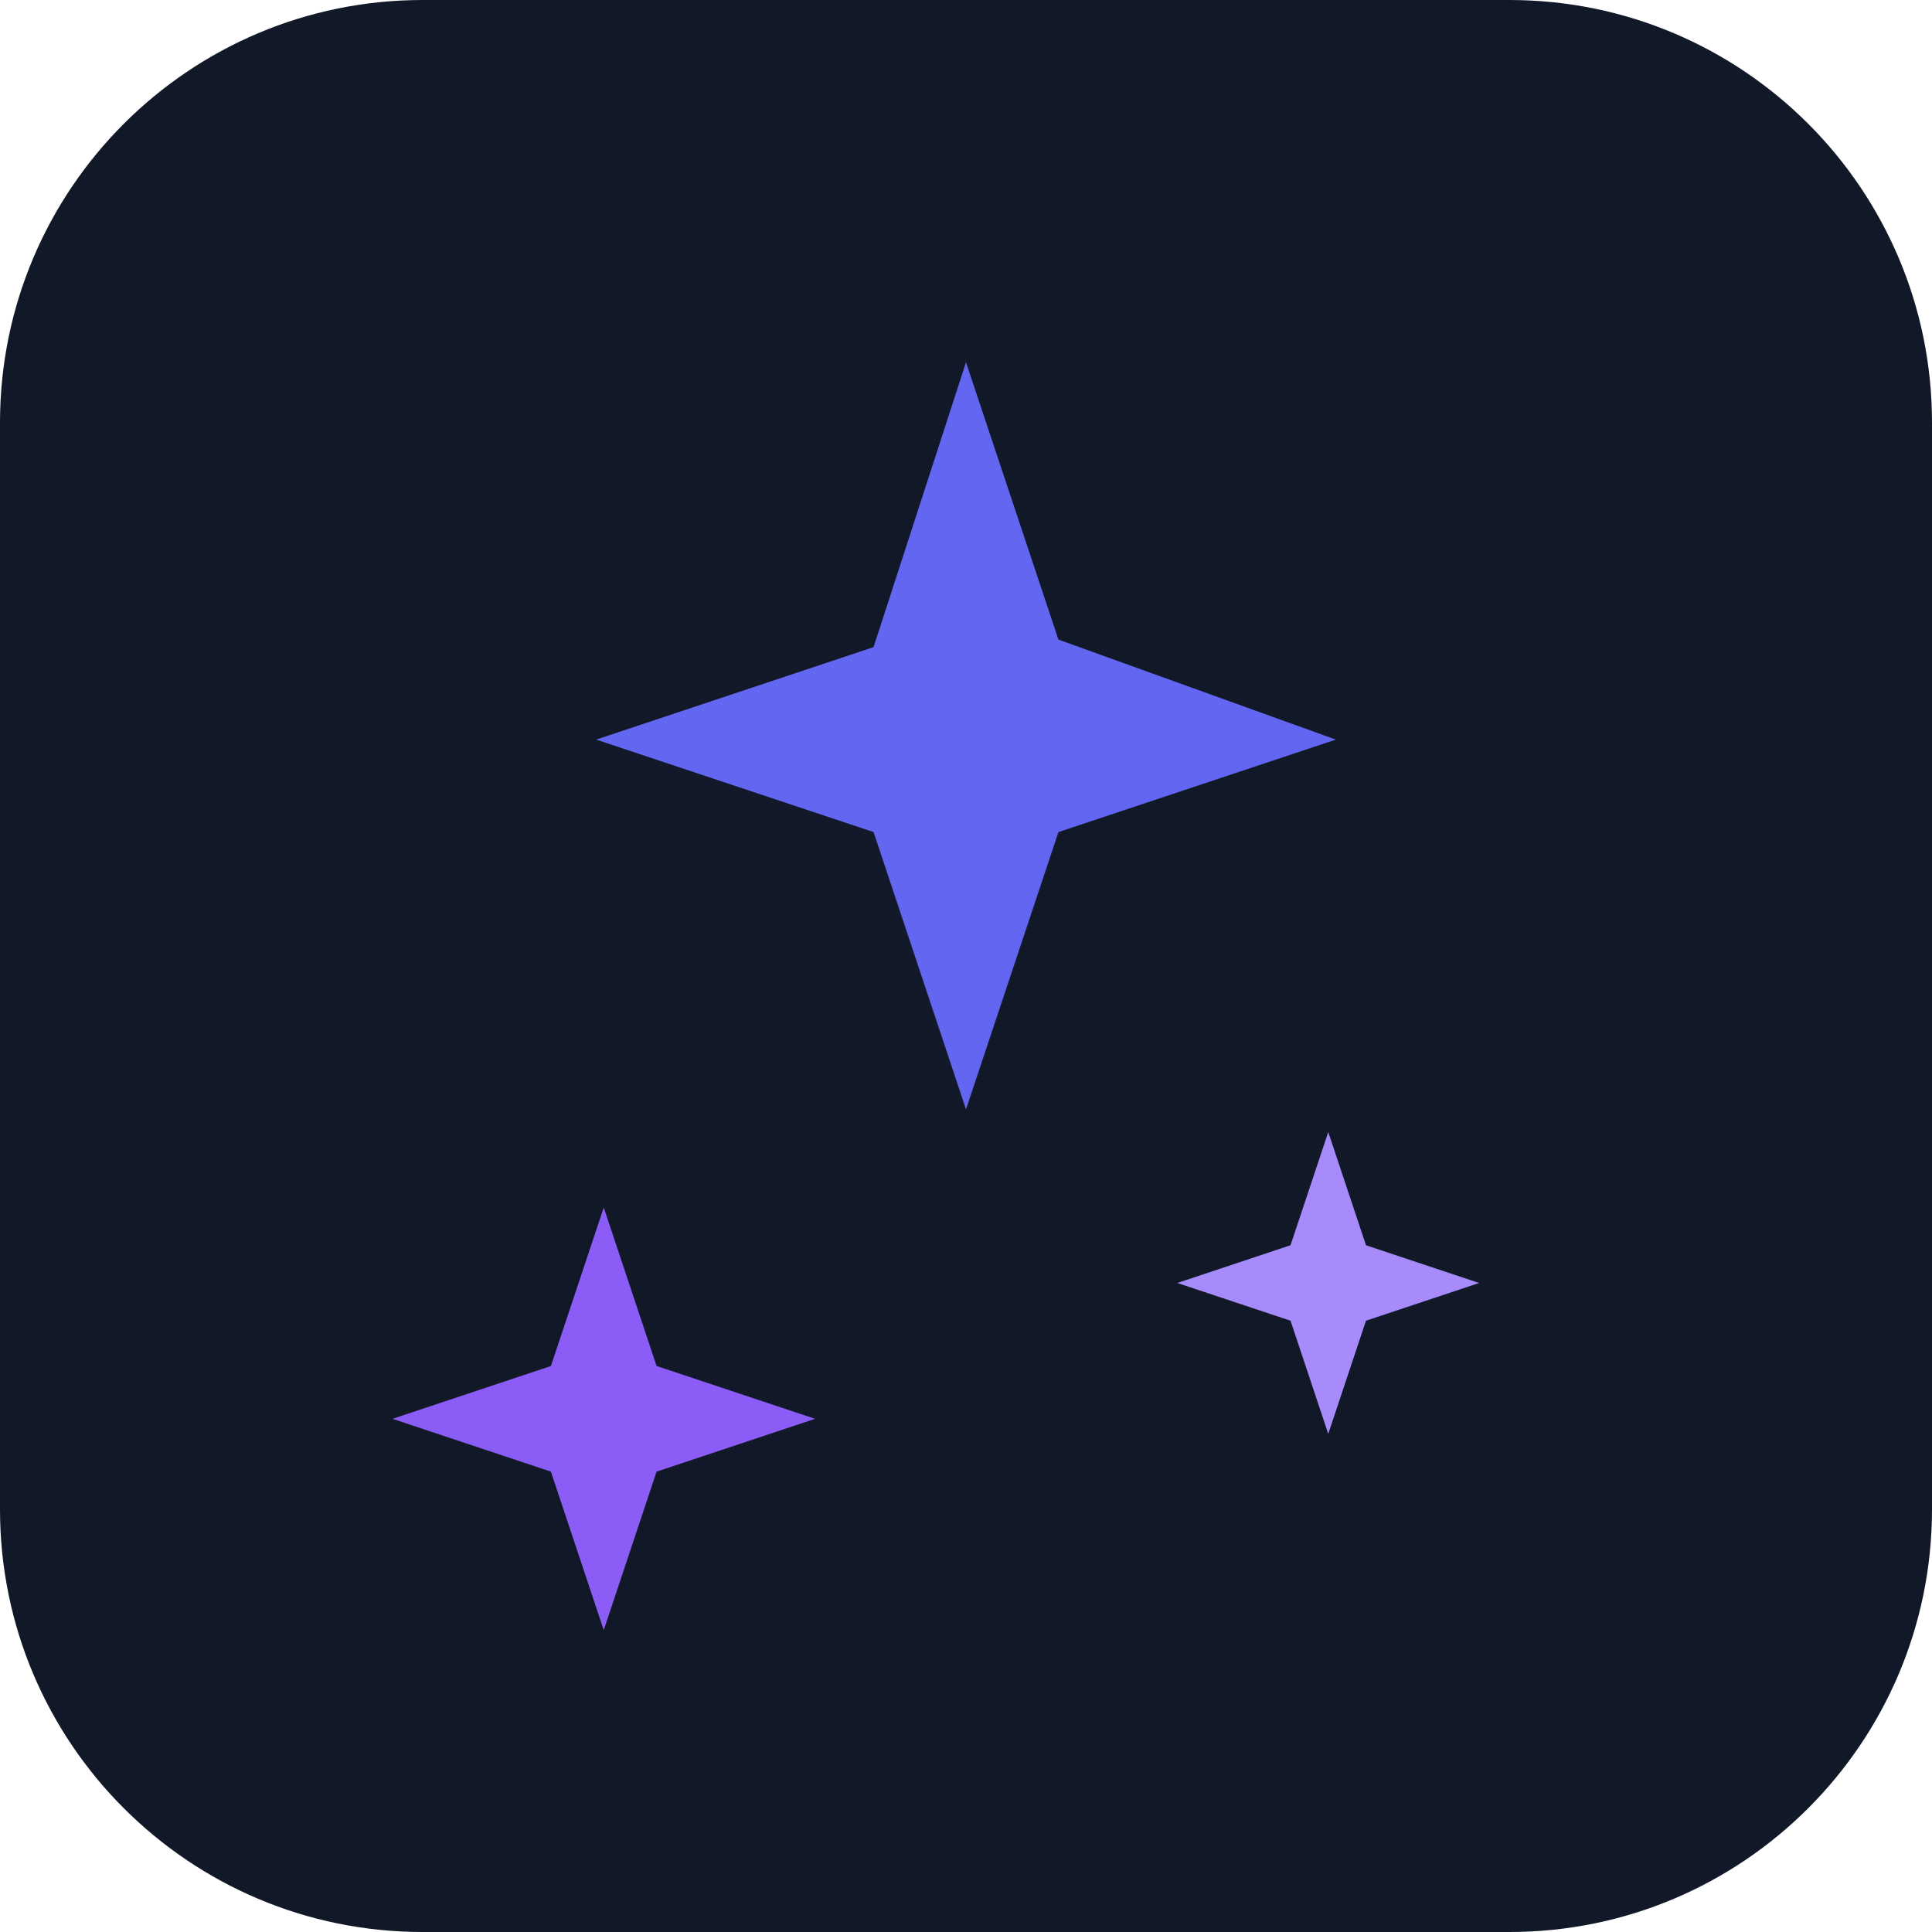
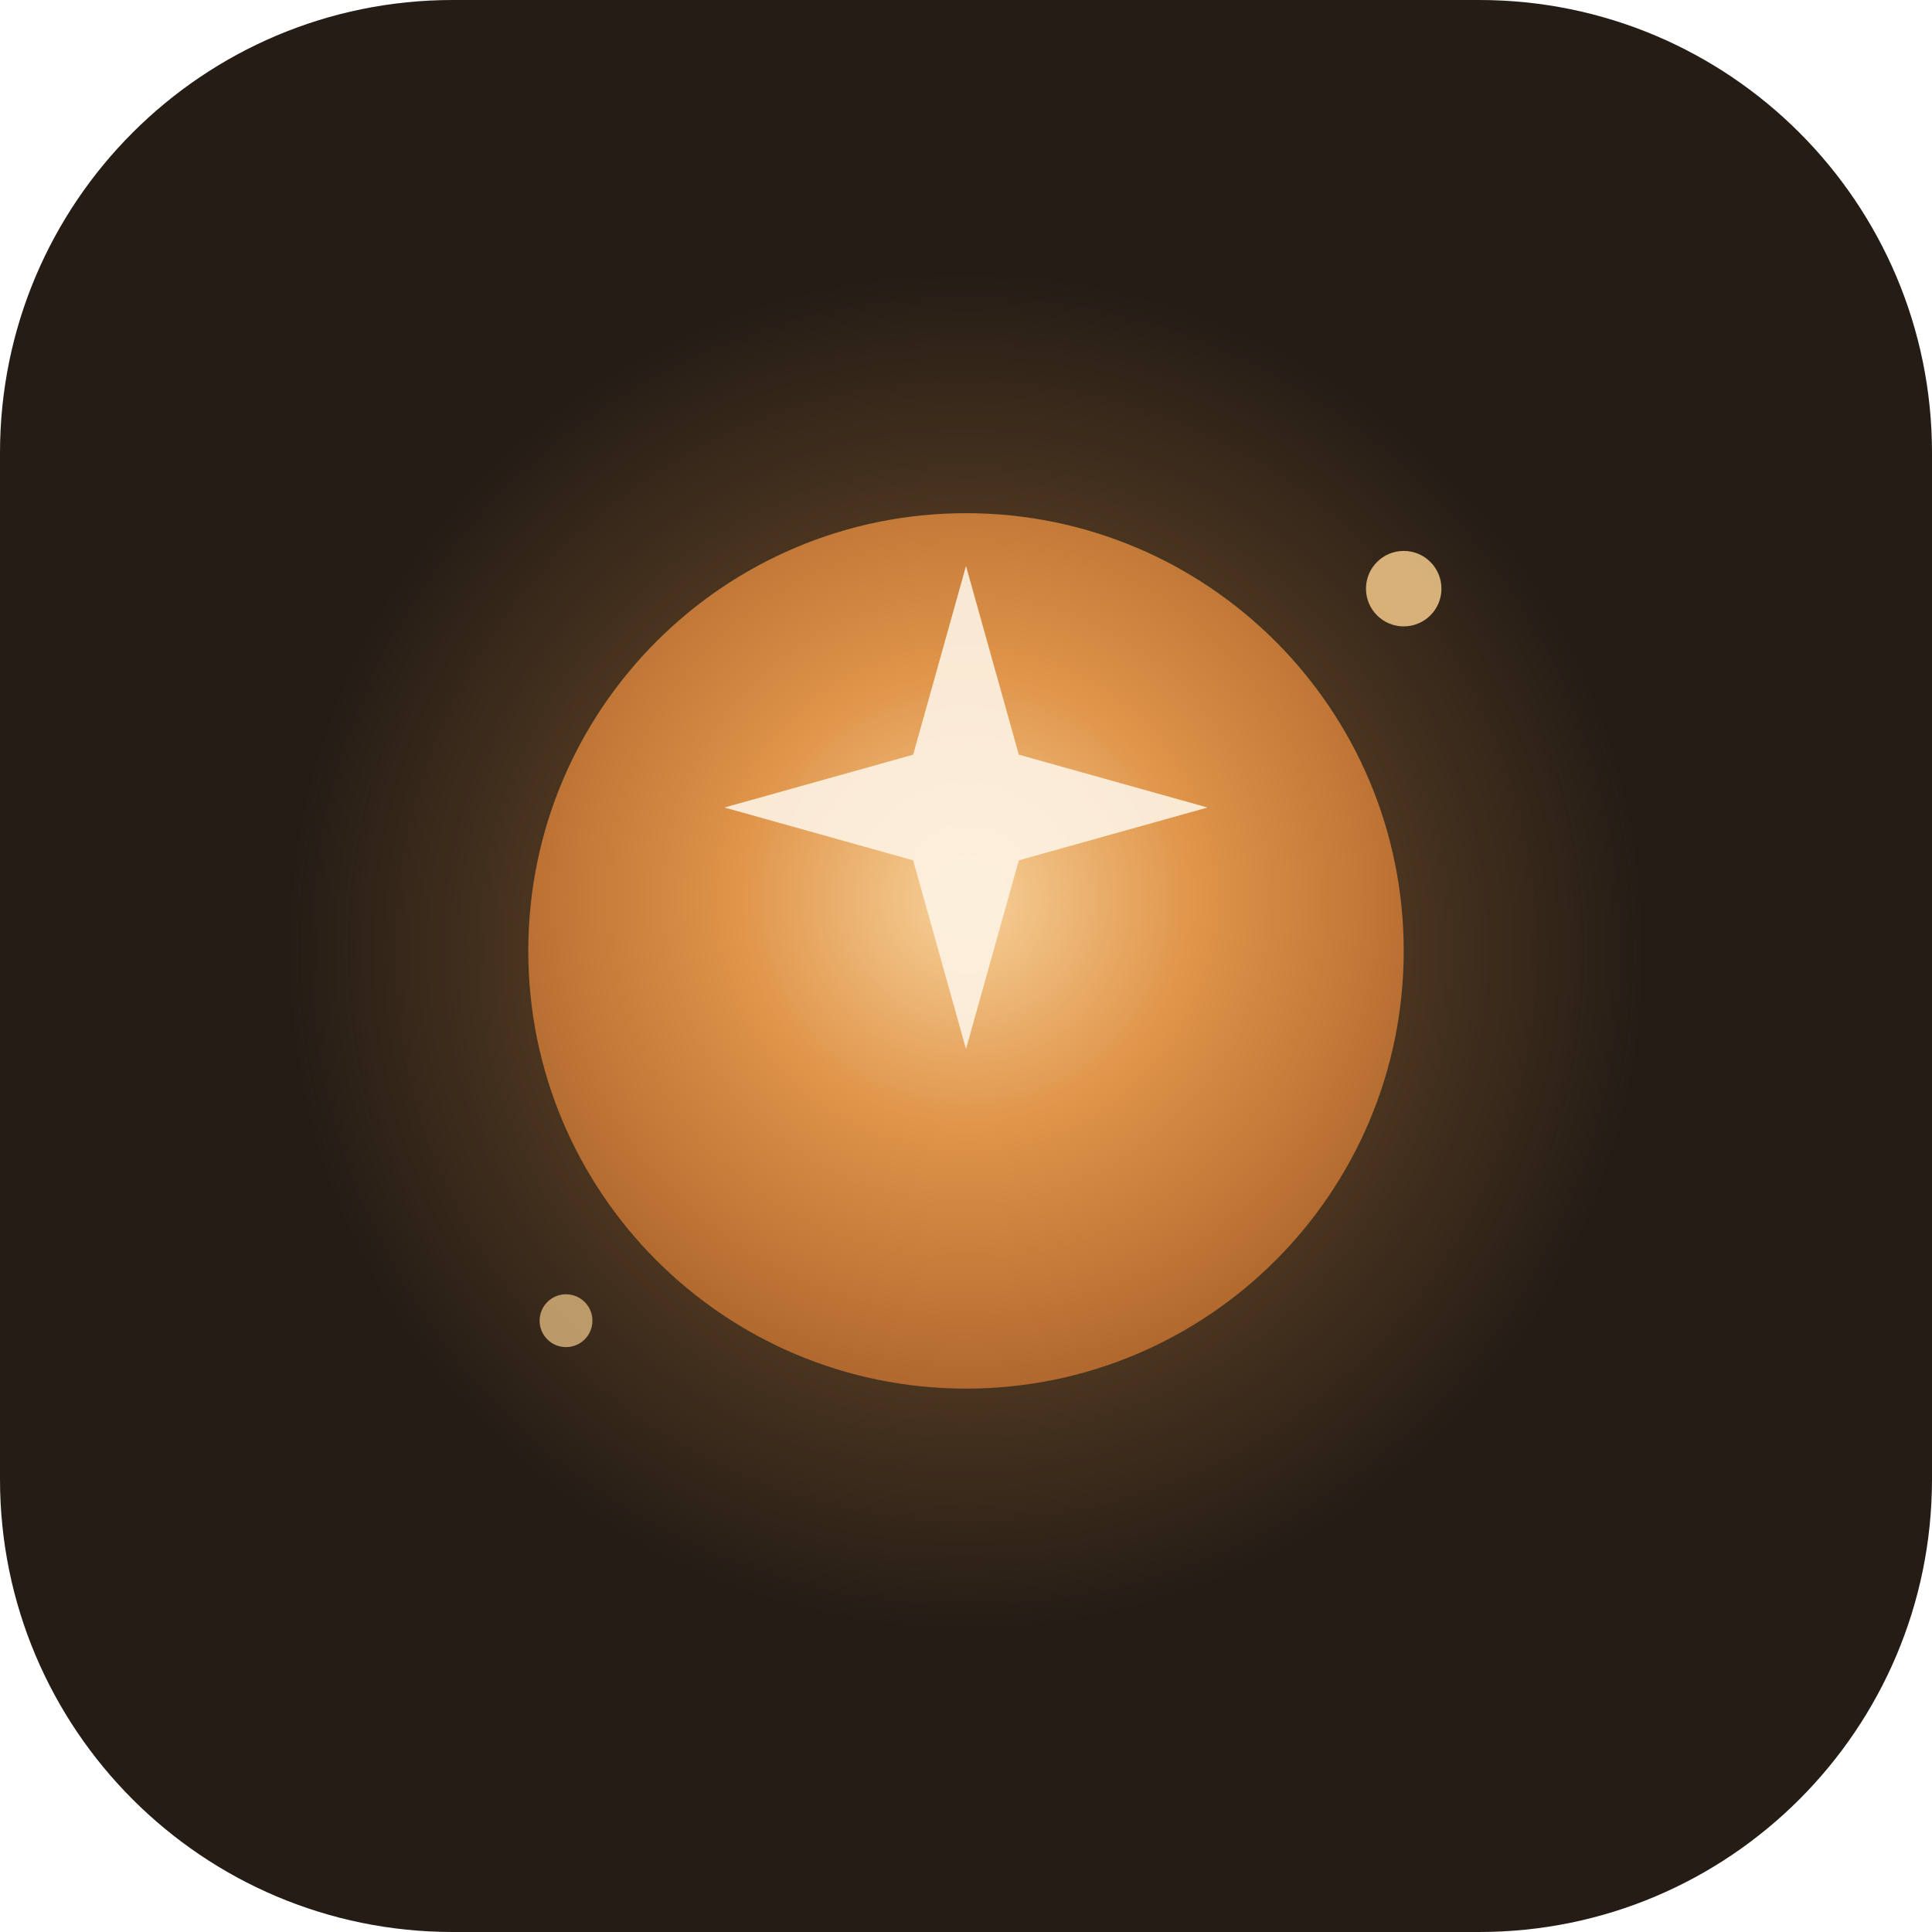
<svg xmlns="http://www.w3.org/2000/svg" viewBox="0 0 512 512" fill="none">
-   <rect width="512" height="512" rx="112" fill="#111827" />
-   <path d="M256 96l24.5 73.5L354 196l-73.5 24.5L256 294l-24.5-73.5L158 196l73.5-24.5L256 96z" fill="#6366f1" />
-   <path d="M160 320l14 42L216 376l-42 14L160 432l-14-42L104 376l42-14L160 320z" fill="#8b5cf6" />
-   <path d="M352 300l10 30L392 340l-30 10L352 380l-10-30L312 340l30-10L352 300z" fill="#a78bfa" />
+   <defs>
+     <radialGradient id="ember" cx="50%" cy="44%" r="62%">
+       <stop offset="0%" stop-color="#f7d29a" />
+       <stop offset="42%" stop-color="#e0954a" />
+       <stop offset="100%" stop-color="#a85f28" />
+     </radialGradient>
+     <radialGradient id="glow" cx="50%" cy="50%" r="50%">
+       <stop offset="0%" stop-color="#e0954a" stop-opacity="0.55" />
+       <stop offset="100%" stop-color="#e0954a" stop-opacity="0" />
+     </radialGradient>
+   </defs>
+   <rect width="512" height="512" rx="120" fill="#241c15" />
+   <circle cx="256" cy="252" r="180" fill="url(#glow)" />
+   <circle cx="256" cy="252" r="116" fill="url(#ember)" />
+   <path d="M256 150l14 50 50 14-50 14-14 50-14-50-50-14 50-14 14-50z" fill="#fdf3e3" opacity="0.9" />
+   <circle cx="372" cy="156" r="10" fill="#f3c98a" opacity="0.85" />
+   <circle cx="150" cy="350" r="7" fill="#f3c98a" opacity="0.7" />
</svg>
